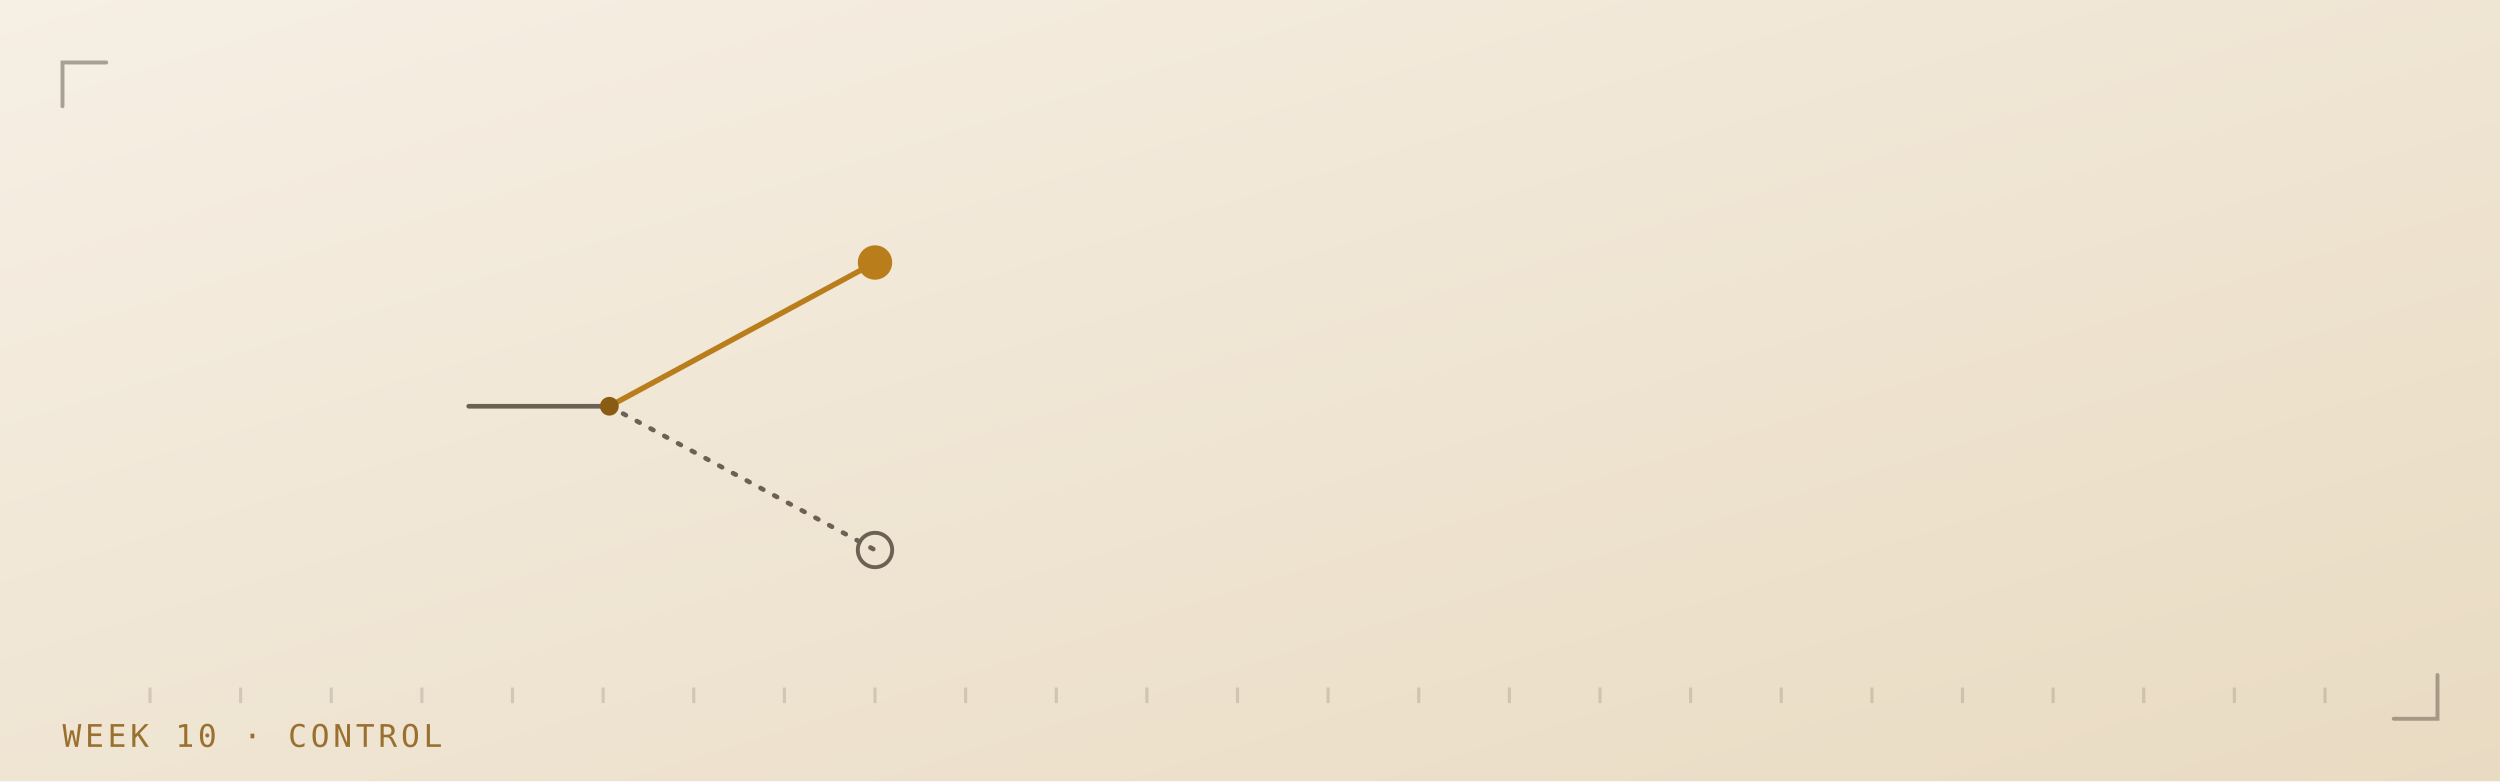
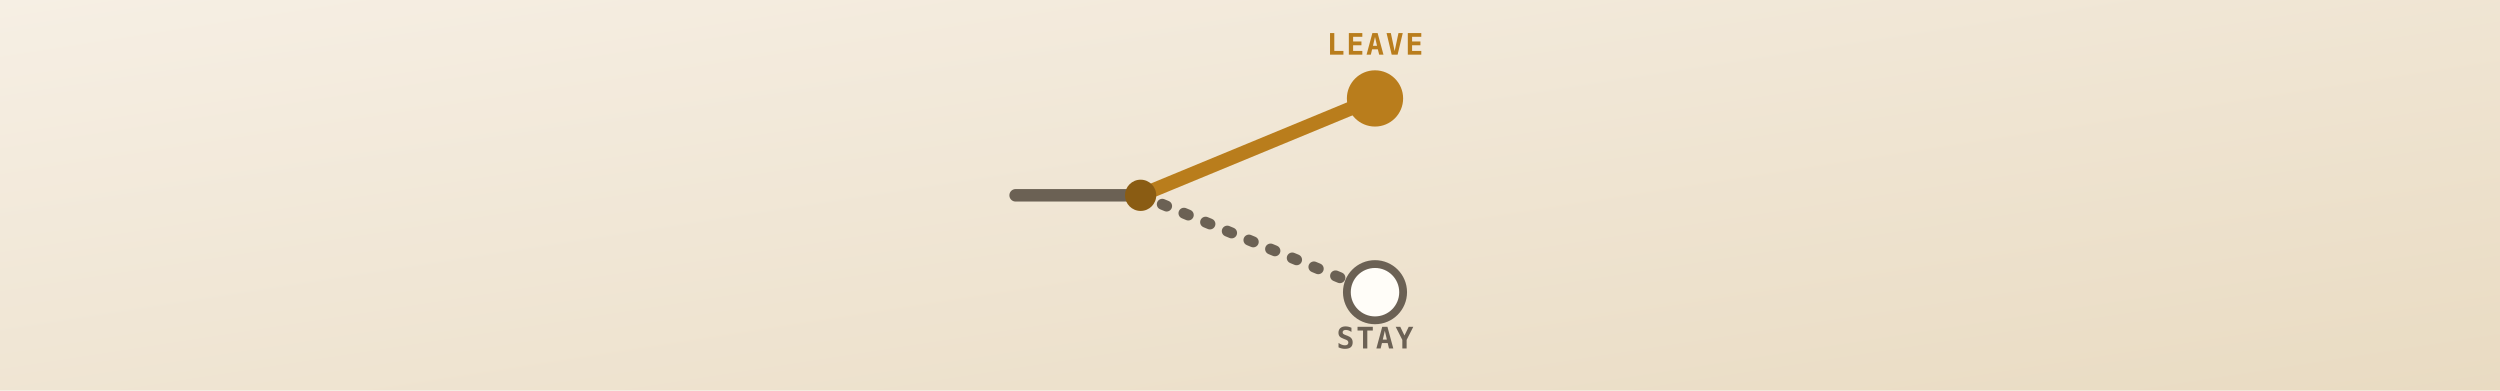
- <svg xmlns="http://www.w3.org/2000/svg" viewBox="0 0 1600 500" width="1600" height="500">
+ <svg xmlns="http://www.w3.org/2000/svg" viewBox="0 0 1600 250" width="1600" height="250">
  <defs>
    <linearGradient id="bg" x1="0" y1="0" x2="1" y2="1">
      <stop offset="0" stop-color="#f6efe4" />
      <stop offset="1" stop-color="#e9dbc2" />
    </linearGradient>
  </defs>
-   <rect width="1600" height="500" fill="url(#bg)" />
-   <g stroke="#6b6154" stroke-width="2" opacity="0.22">
-     <line x1="96" y1="440" x2="96" y2="450" />
-     <line x1="154" y1="440" x2="154" y2="450" />
-     <line x1="212" y1="440" x2="212" y2="450" />
-     <line x1="270" y1="440" x2="270" y2="450" />
-     <line x1="328" y1="440" x2="328" y2="450" />
-     <line x1="386" y1="440" x2="386" y2="450" />
-     <line x1="444" y1="440" x2="444" y2="450" />
-     <line x1="502" y1="440" x2="502" y2="450" />
-     <line x1="560" y1="440" x2="560" y2="450" />
-     <line x1="618" y1="440" x2="618" y2="450" />
-     <line x1="676" y1="440" x2="676" y2="450" />
-     <line x1="734" y1="440" x2="734" y2="450" />
-     <line x1="792" y1="440" x2="792" y2="450" />
-     <line x1="850" y1="440" x2="850" y2="450" />
-     <line x1="908" y1="440" x2="908" y2="450" />
-     <line x1="966" y1="440" x2="966" y2="450" />
-     <line x1="1024" y1="440" x2="1024" y2="450" />
-     <line x1="1082" y1="440" x2="1082" y2="450" />
-     <line x1="1140" y1="440" x2="1140" y2="450" />
-     <line x1="1198" y1="440" x2="1198" y2="450" />
-     <line x1="1256" y1="440" x2="1256" y2="450" />
-     <line x1="1314" y1="440" x2="1314" y2="450" />
-     <line x1="1372" y1="440" x2="1372" y2="450" />
-     <line x1="1430" y1="440" x2="1430" y2="450" />
-     <line x1="1488" y1="440" x2="1488" y2="450" />
+   <rect width="1600" height="250" fill="url(#bg)" />
+   <g stroke-linecap="round" fill="none">
+     <path d="M 650 125 L 730 125" stroke="#6b6154" stroke-width="8" />
+     <path d="M 730 125 L 880 63" stroke="#b97d1c" stroke-width="9" />
+     <path d="M 730 125 L 880 187" stroke="#6b6154" stroke-width="7" stroke-dasharray="3 12" />
+     <circle cx="730" cy="125" r="10" fill="#8a5c13" stroke="none" />
+     <circle cx="880" cy="63" r="18" fill="#b97d1c" stroke="none" />
+     <circle cx="880" cy="187" r="18" fill="#fffdf8" stroke="#6b6154" stroke-width="5" />
  </g>
-   <g stroke="#6b6154" stroke-width="2.5" fill="none" stroke-linecap="round" opacity="0.55">
-     <path d="M 40 68 L 40 40 L 68 40" />
-     <path d="M 1532 460 L 1560 460 L 1560 432" />
-   </g>
-   <text x="40" y="478" font-family="ui-monospace, monospace" font-size="20" letter-spacing="0.12em" fill="#8a5c13" opacity="0.85">WEEK 10 · CONTROL</text>
-   <g stroke-linecap="round" fill="none">
-     <path d="M 300 260 L 390 260" stroke="#6b6154" stroke-width="3" />
-     <path d="M 390 260 L 560 168" stroke="#b97d1c" stroke-width="3.5" />
-     <path d="M 390 260 L 560 352" stroke="#6b6154" stroke-width="3" stroke-dasharray="2 8" />
-     <circle cx="390" cy="260" r="6" fill="#8a5c13" />
-     <circle cx="560.0" cy="168.0" r="11" fill="#b97d1c" />
-     <circle cx="560.0" cy="352.0" r="11" fill="none" stroke="#6b6154" stroke-width="2.5" />
-   </g>
+   <text x="880" y="35" font-family="ui-monospace, monospace" font-size="19" font-weight="600" letter-spacing="0.06em" text-anchor="middle" fill="#b97d1c">LEAVE</text>
+   <text x="880" y="223" font-family="ui-monospace, monospace" font-size="19" font-weight="600" letter-spacing="0.06em" text-anchor="middle" fill="#6b6154">STAY</text>
</svg>
